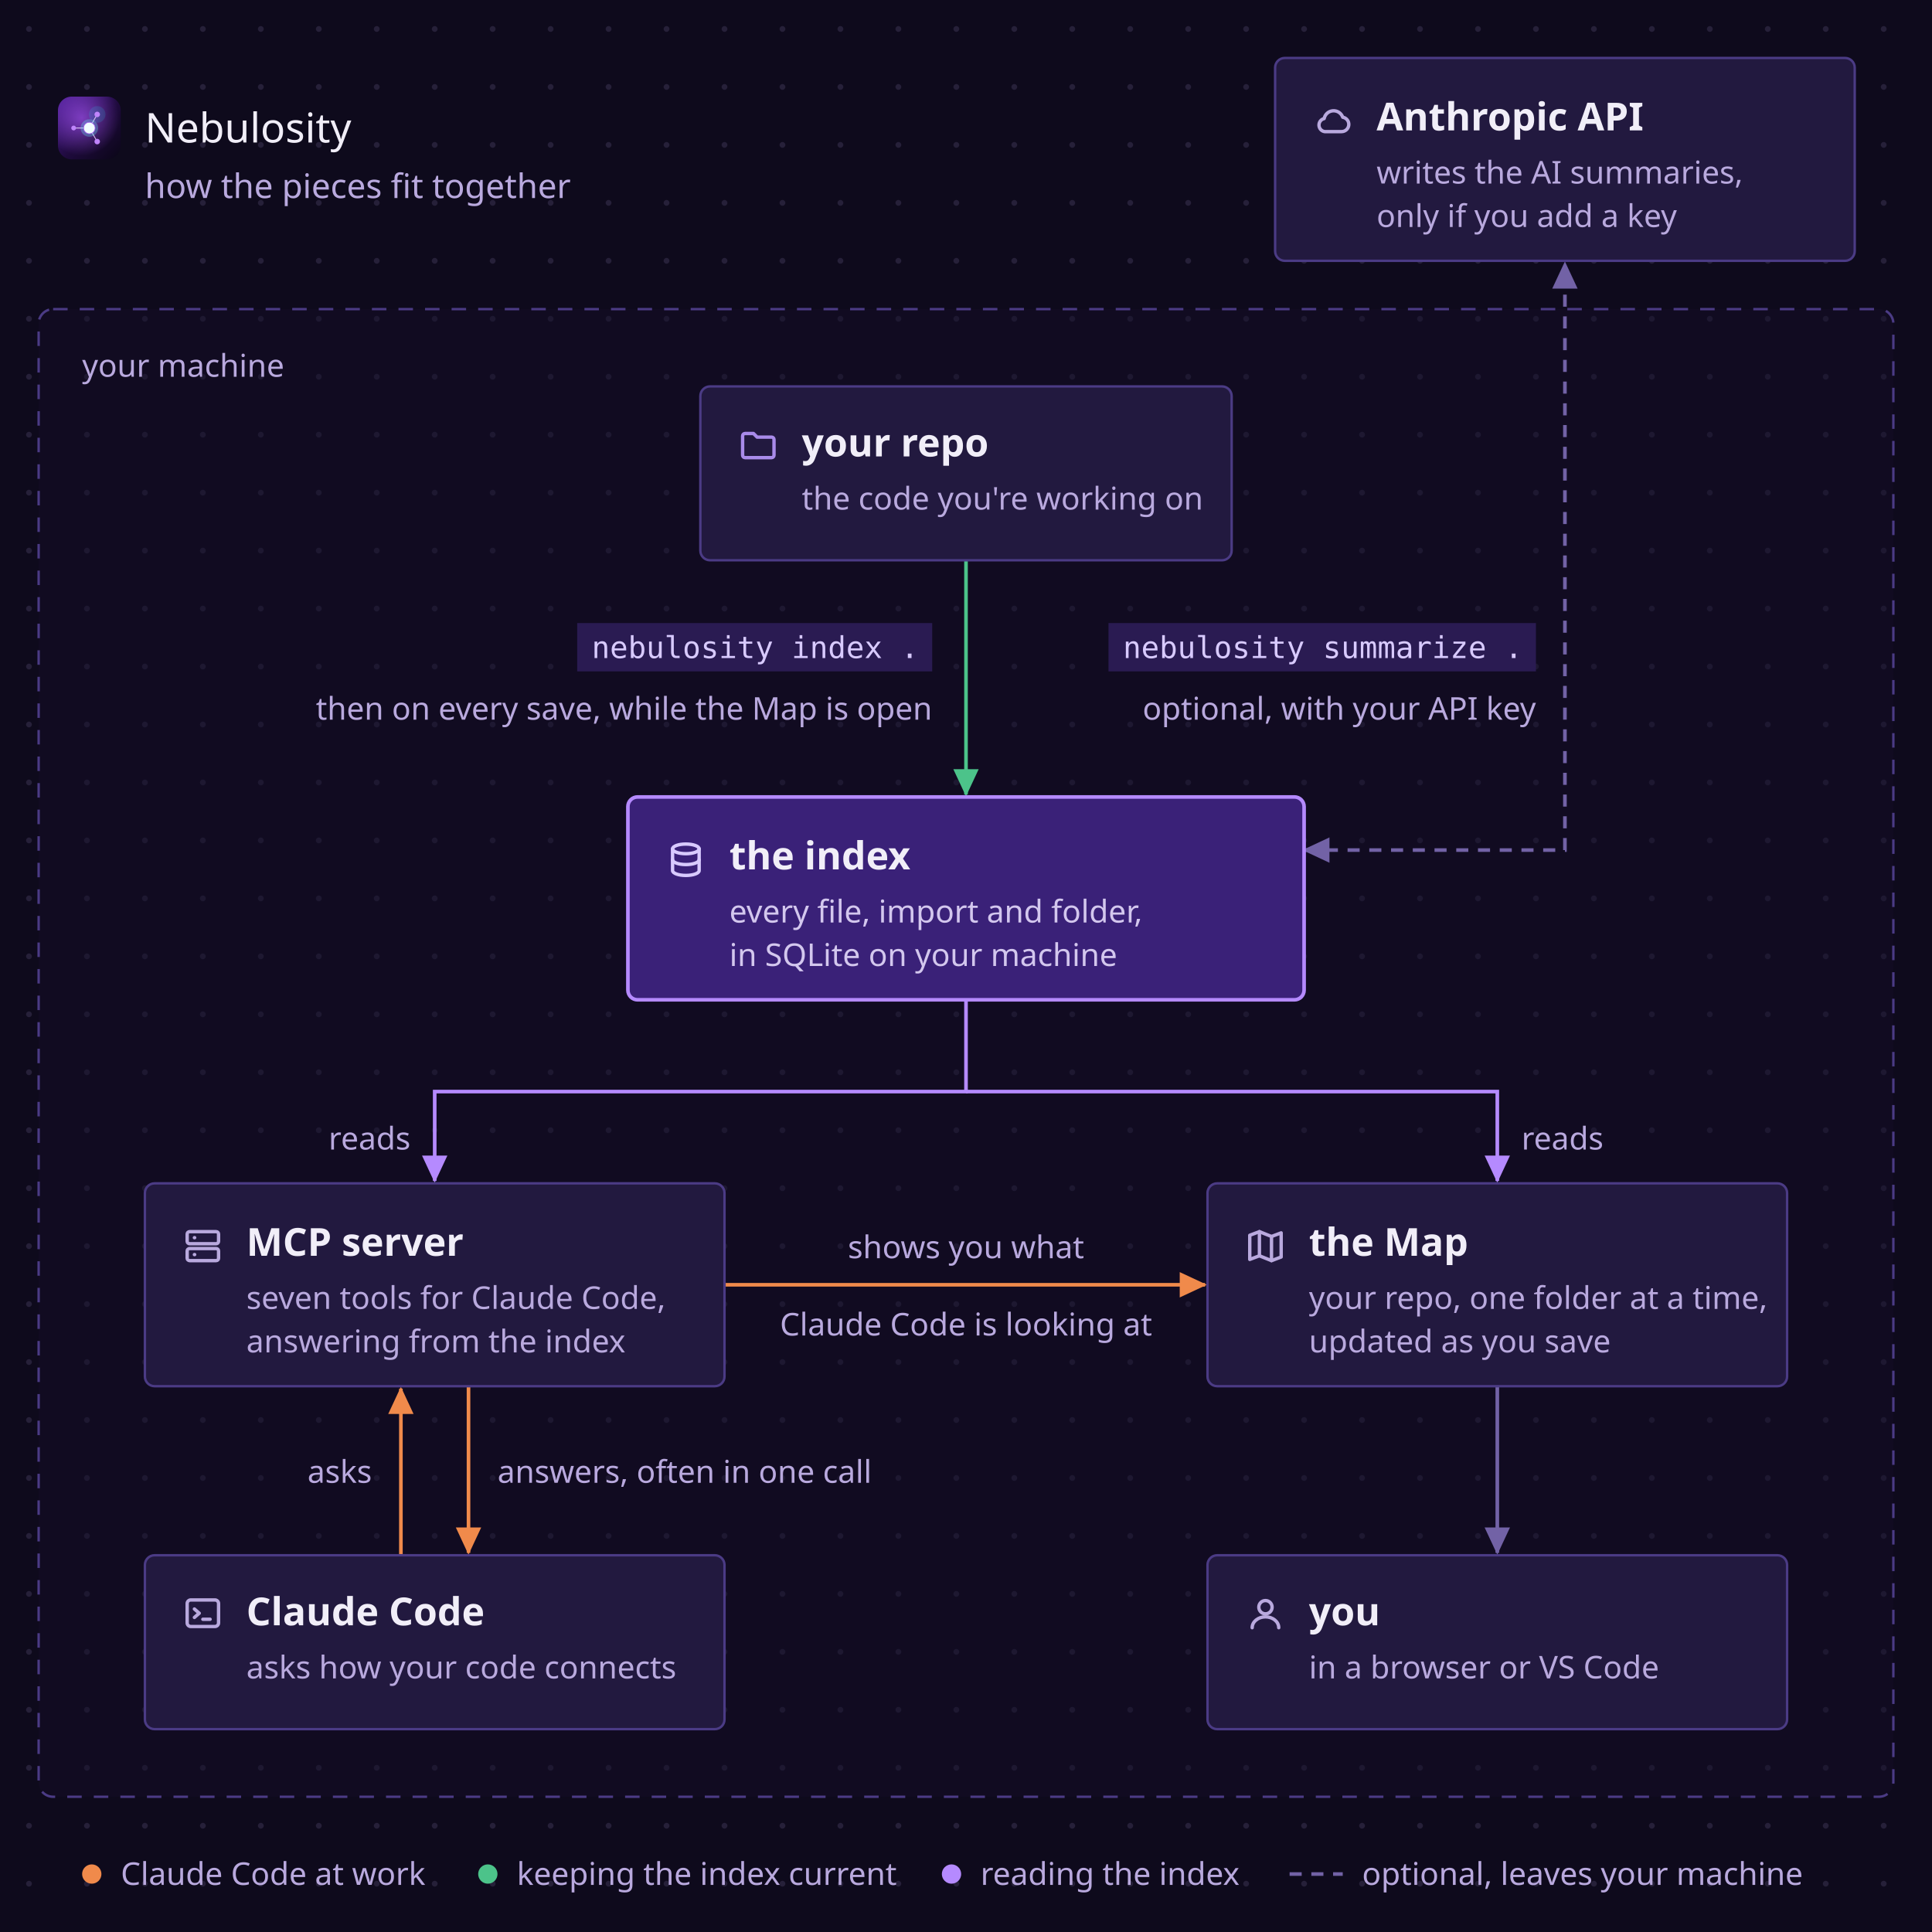
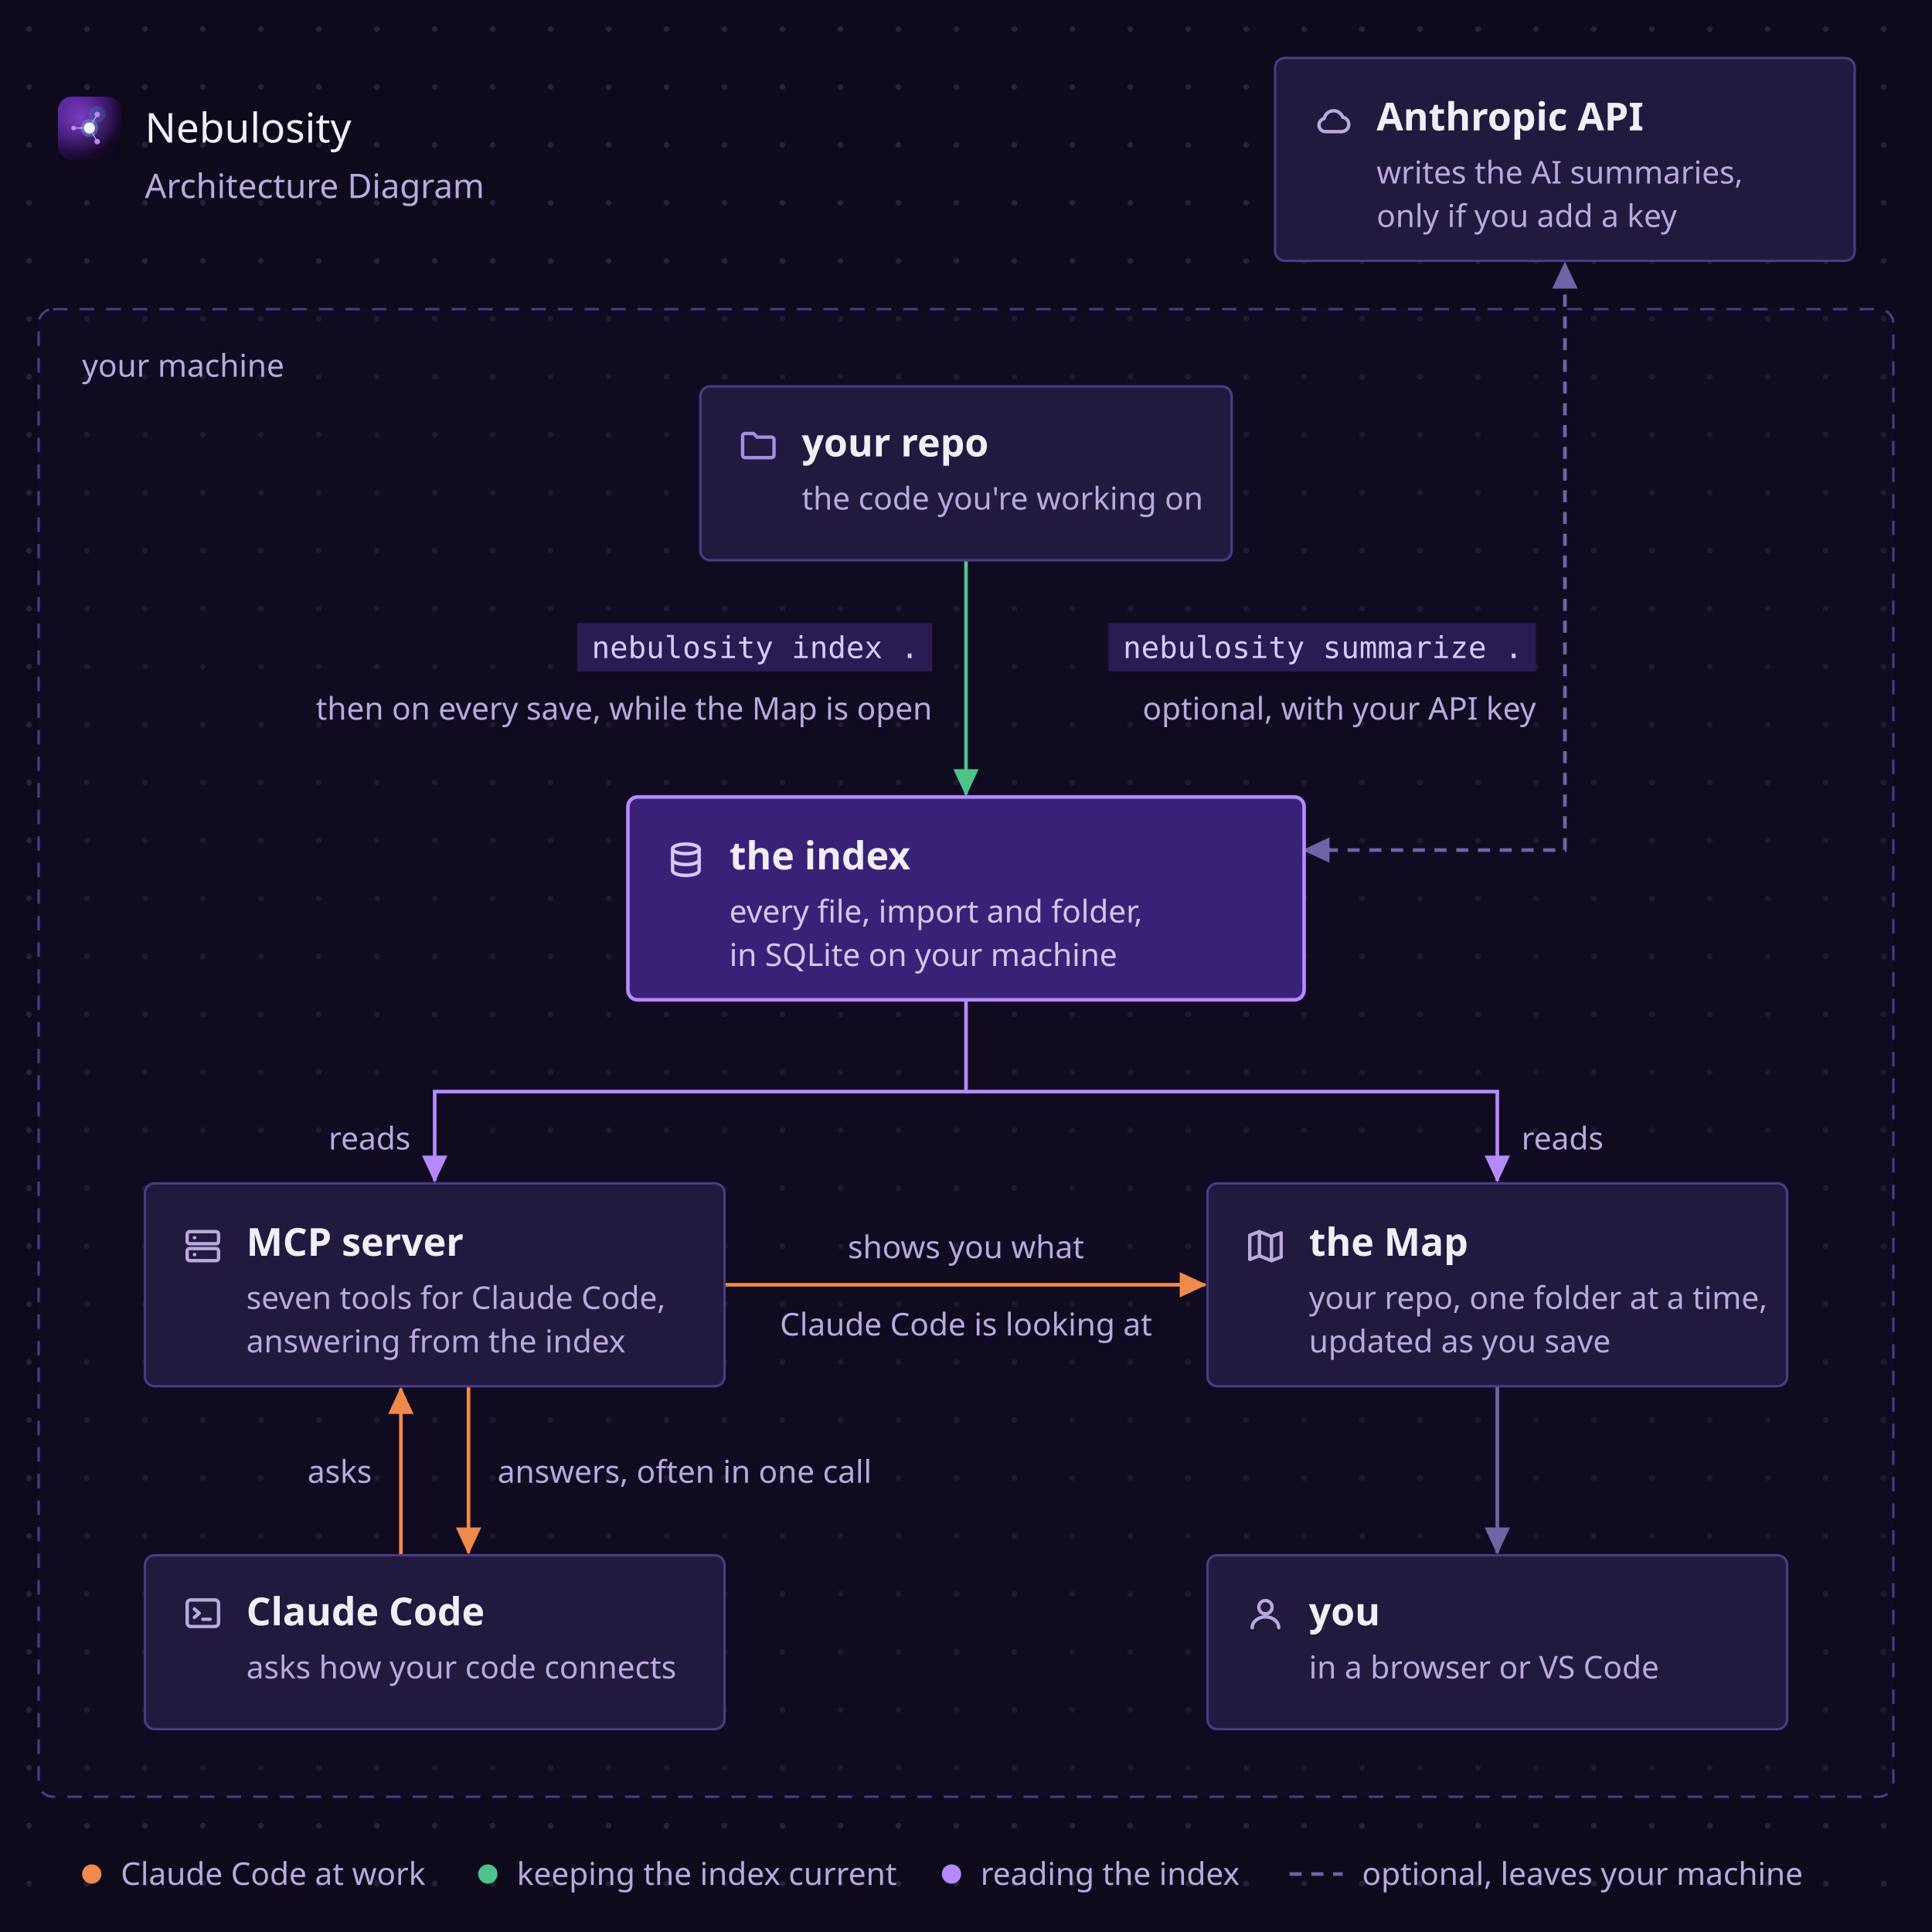
<svg xmlns="http://www.w3.org/2000/svg" width="800" height="800" viewBox="0 0 800 800">
  <style>
  @font-face { font-family: "IBM Plex Sans"; src: url("../../site/fonts/ibm-plex-sans-latin.woff2") format("woff2"); font-weight: 100 700; }
  @font-face { font-family: "IBM Plex Mono"; src: url("../../site/fonts/ibm-plex-mono-400-latin.woff2") format("woff2"); font-weight: 400; }
  text { font-family: "IBM Plex Sans", system-ui, sans-serif; }
  .name { font-size: 16px; font-weight: 600; fill: #F1EEF8; }
  .sub { font-size: 13px; fill: #B9A9DE; }
  .label { font-size: 13px; fill: #B9A9DE; }
  .code { font-family: "IBM Plex Mono", ui-monospace, Consolas, monospace; font-size: 12.5px; fill: #D8CAFF; }
  .box { fill: #22193F; stroke: #4B3B85; stroke-width: 1; }
  .selected { fill: #3A2178; stroke: #B58AFF; stroke-width: 1.5; }
  .chip { fill: #2A1B52; }
  .icon { fill: none; stroke: #B9A9DE; stroke-width: 1.4; stroke-linecap: round; stroke-linejoin: round; }
  .edge { fill: none; stroke-width: 1.5; }
</style>
  <defs>
    <pattern id="grid" width="24" height="24" patternUnits="userSpaceOnUse">
      <circle cx="12" cy="12" r="1.2" fill="#262039" />
    </pattern>
    <marker id="green" viewBox="0 0 8 8" refX="7" refY="4" markerWidth="8" markerHeight="8" orient="auto-start-reverse">
      <path d="M0 0.5 L7.5 4 L0 7.5z" fill="#4CC38A" />
    </marker>
    <marker id="purple" viewBox="0 0 8 8" refX="7" refY="4" markerWidth="8" markerHeight="8" orient="auto-start-reverse">
      <path d="M0 0.5 L7.5 4 L0 7.5z" fill="#B58AFF" />
    </marker>
    <marker id="orange" viewBox="0 0 8 8" refX="7" refY="4" markerWidth="8" markerHeight="8" orient="auto-start-reverse">
      <path d="M0 0.5 L7.5 4 L0 7.5z" fill="#F08A4B" />
    </marker>
    <marker id="neutral" viewBox="0 0 8 8" refX="7" refY="4" markerWidth="8" markerHeight="8" orient="auto-start-reverse">
      <path d="M0 0.5 L7.5 4 L0 7.5z" fill="#7262A6" />
    </marker>
    <linearGradient id="logo-tile" x1="0%" y1="0%" x2="100%" y2="100%">
      <stop offset="0%" stop-color="#4c1d95" />
      <stop offset="55%" stop-color="#1e0a3c" />
      <stop offset="100%" stop-color="#0a0616" />
    </linearGradient>
    <radialGradient id="logo-wash" cx="38%" cy="34%" r="60%">
      <stop offset="0%" stop-color="#a855f7" stop-opacity="0.65" />
      <stop offset="100%" stop-color="#a855f7" stop-opacity="0" />
    </radialGradient>
  </defs>
  <rect width="800" height="800" fill="#0E0A1C" />
  <rect width="800" height="800" fill="url(#grid)" />
  <g transform="translate(24 40) scale(0.03824)">
    <rect width="680" height="680" rx="150" fill="url(#logo-tile)" />
    <rect width="680" height="680" rx="150" fill="url(#logo-wash)" />
    <circle cx="425" cy="193" r="90" fill="#22d3ee" opacity="0.16" />
    <g stroke="#e9d5ff" stroke-width="9" stroke-linecap="round" opacity="0.9">
      <line x1="340" y1="340" x2="425" y2="193" />
      <line x1="340" y1="340" x2="425" y2="487" />
      <line x1="340" y1="340" x2="170" y2="340" />
    </g>
    <circle cx="425" cy="193" r="30" fill="#c084fc" />
    <circle cx="425" cy="487" r="30" fill="#c084fc" />
    <circle cx="170" cy="340" r="26" fill="#c084fc" />
    <circle cx="340" cy="340" r="95" fill="#67e8f9" opacity="0.3" />
    <circle cx="340" cy="340" r="62" fill="#f0fdff" />
    <circle cx="340" cy="340" r="62" fill="none" stroke="#a855f7" stroke-width="6" />
  </g>
  <text x="60" y="59" style="font-size:17px;font-weight:500;fill:#F1EEF8">Nebulosity</text>
-   <text class="label" x="60" y="82" style="font-size:14px">how the pieces fit together</text>
+   <text class="label" x="60" y="82" style="font-size:14px">Architecture Diagram</text>
  <rect x="16" y="128" width="768" height="616" rx="6" fill="#140E28" fill-opacity="0.45" stroke="#4B3B85" stroke-dasharray="6 5" />
  <text class="label" x="34" y="156">your machine</text>
  <path class="edge" d="M400 232 V329" stroke="#4CC38A" marker-end="url(#green)" />
  <path class="edge" d="M540 352 H648 V109" stroke="#7262A6" stroke-dasharray="5 4" marker-start="url(#neutral)" marker-end="url(#neutral)" />
  <path class="edge" d="M400 414 V452 H180 V489" stroke="#B58AFF" marker-end="url(#purple)" />
  <path class="edge" d="M400 452 H620 V489" stroke="#B58AFF" marker-end="url(#purple)" />
  <path class="edge" d="M300 532 H499" stroke="#F08A4B" marker-end="url(#orange)" />
  <path class="edge" d="M166 644 V575" stroke="#F08A4B" marker-end="url(#orange)" />
  <path class="edge" d="M194 574 V643" stroke="#F08A4B" marker-end="url(#orange)" />
  <path class="edge" d="M620 574 V643" stroke="#7262A6" marker-end="url(#neutral)" />
  <rect class="chip" x="239" y="258" width="147" height="20" />
  <text class="code" x="245" y="272.5">nebulosity index .</text>
  <text class="label" x="386" y="298" text-anchor="end">then on every save, while the Map is open</text>
  <rect class="chip" x="459" y="258" width="177" height="20" />
  <text class="code" x="465" y="272.5">nebulosity summarize .</text>
  <text class="label" x="636" y="298" text-anchor="end">optional, with your API key</text>
  <text class="label" x="170" y="476" text-anchor="end">reads</text>
  <text class="label" x="630" y="476">reads</text>
  <text class="label" x="400" y="521" text-anchor="middle">shows you what</text>
  <text class="label" x="400" y="553" text-anchor="middle">Claude Code is looking at</text>
  <text class="label" x="154" y="614" text-anchor="end">asks</text>
  <text class="label" x="206" y="614">answers, often in one call</text>
  <rect class="box" x="528" y="24" width="240" height="84" rx="4" />
  <path class="icon" transform="translate(544 42)" d="M4.5 12.5 H11.5 A3 3 0 0 0 12 6.54 A4 4 0 0 0 4.3 7.1 A2.75 2.75 0 0 0 4.5 12.5z" />
  <text class="name" x="570" y="54">Anthropic API</text>
  <text class="sub" x="570" y="76">writes the AI summaries,</text>
  <text class="sub" x="570" y="94">only if you add a key</text>
  <rect class="box" x="290" y="160" width="220" height="72" rx="4" />
  <path class="icon" transform="translate(306 176)" style="stroke:#A98BEA" d="M1.5 4.5 A1 1 0 0 1 2.5 3.5 H6 L7.5 5 H13.5 A1 1 0 0 1 14.5 6 V12.5 A1 1 0 0 1 13.5 13.5 H2.5 A1 1 0 0 1 1.5 12.5z" />
  <text class="name" x="332" y="189">your repo</text>
  <text class="sub" x="332" y="211">the code you're working on</text>
  <rect class="selected" x="260" y="330" width="280" height="84" rx="4" />
  <g class="icon" transform="translate(276 348)" style="stroke:#D8CAFF">
    <ellipse cx="8" cy="3.5" rx="5.5" ry="2" />
    <path d="M2.5 3.5 V12.5 A5.5 2 0 0 0 13.5 12.5 V3.5" />
    <path d="M2.5 8 A5.5 2 0 0 0 13.5 8" />
  </g>
  <text class="name" x="302" y="360">the index</text>
  <text class="sub" x="302" y="382" style="fill:#D3C7EE">every file, import and folder,</text>
  <text class="sub" x="302" y="400" style="fill:#D3C7EE">in SQLite on your machine</text>
  <rect class="box" x="60" y="490" width="240" height="84" rx="4" />
  <g class="icon" transform="translate(76 508)">
    <rect x="1.5" y="2" width="13" height="5" rx="1" />
    <rect x="1.5" y="9" width="13" height="5" rx="1" />
    <path d="M4.5 4.5 H4.6 M4.5 11.5 H4.6" />
  </g>
  <text class="name" x="102" y="520">MCP server</text>
  <text class="sub" x="102" y="542">seven tools for Claude Code,</text>
  <text class="sub" x="102" y="560">answering from the index</text>
  <rect class="box" x="500" y="490" width="240" height="84" rx="4" />
  <g class="icon" transform="translate(516 508)">
    <path d="M1.5 3.5 L5.5 2 L10.5 4 L14.5 2.5 V12.5 L10.5 14 L5.5 12 L1.5 13.5z" />
    <path d="M5.5 2 V12 M10.5 4 V14" />
  </g>
  <text class="name" x="542" y="520">the Map</text>
  <text class="sub" x="542" y="542">your repo, one folder at a time,</text>
  <text class="sub" x="542" y="560">updated as you save</text>
  <rect class="box" x="60" y="644" width="240" height="72" rx="4" />
  <g class="icon" transform="translate(76 660)">
    <rect x="1.5" y="2.5" width="13" height="11" rx="1.5" />
    <path d="M4.5 6.25 L6.5 8 L4.5 9.75 M8 10.5 H11" />
  </g>
  <text class="name" x="102" y="673">Claude Code</text>
  <text class="sub" x="102" y="695">asks how your code connects</text>
  <rect class="box" x="500" y="644" width="240" height="72" rx="4" />
  <g class="icon" transform="translate(516 660)">
    <circle cx="8" cy="5.5" r="2.75" />
    <path d="M2.5 14 A5.5 4.5 0 0 1 13.5 14" />
  </g>
  <text class="name" x="542" y="673">you</text>
  <text class="sub" x="542" y="695">in a browser or VS Code</text>
  <circle cx="38" cy="776" r="4" fill="#F08A4B" />
  <text class="label" x="50" y="780.5">Claude Code at work</text>
  <circle cx="202" cy="776" r="4" fill="#4CC38A" />
  <text class="label" x="214" y="780.5">keeping the index current</text>
  <circle cx="394" cy="776" r="4" fill="#B58AFF" />
  <text class="label" x="406" y="780.5">reading the index</text>
  <path d="M534 776 H556" stroke="#7262A6" stroke-width="1.5" stroke-dasharray="5 4" />
  <text class="label" x="564" y="780.5">optional, leaves your machine</text>
</svg>
